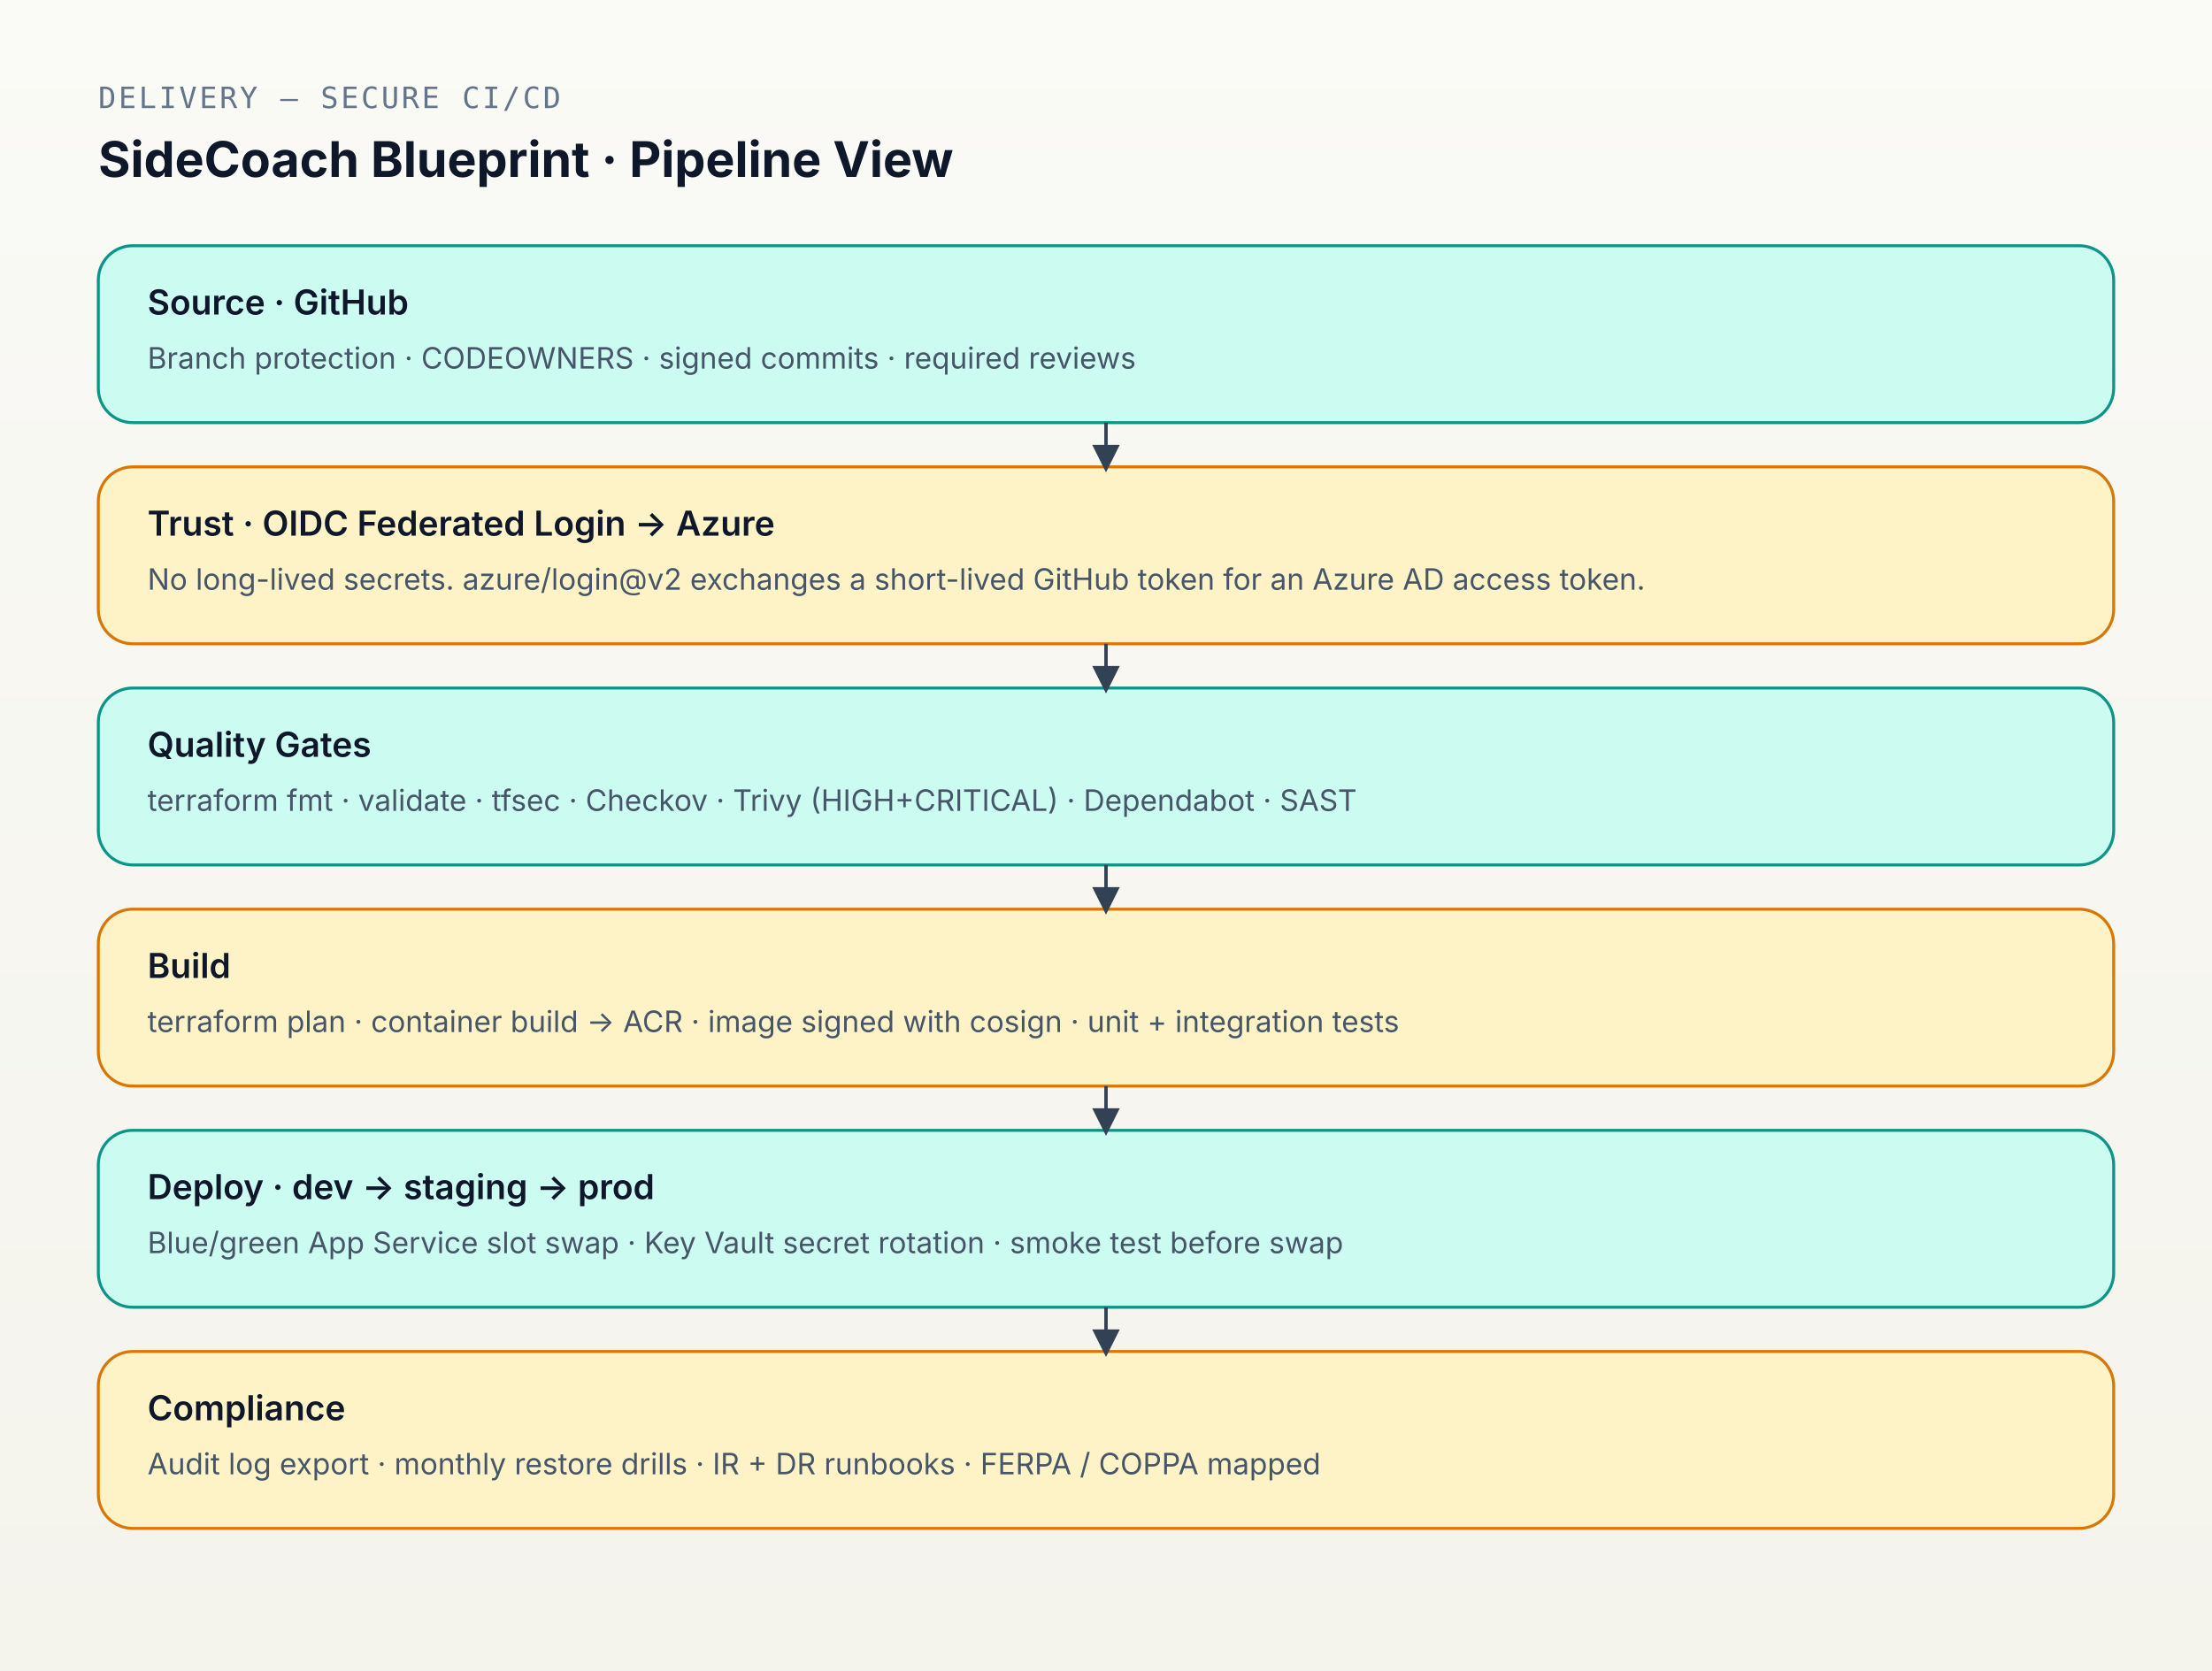
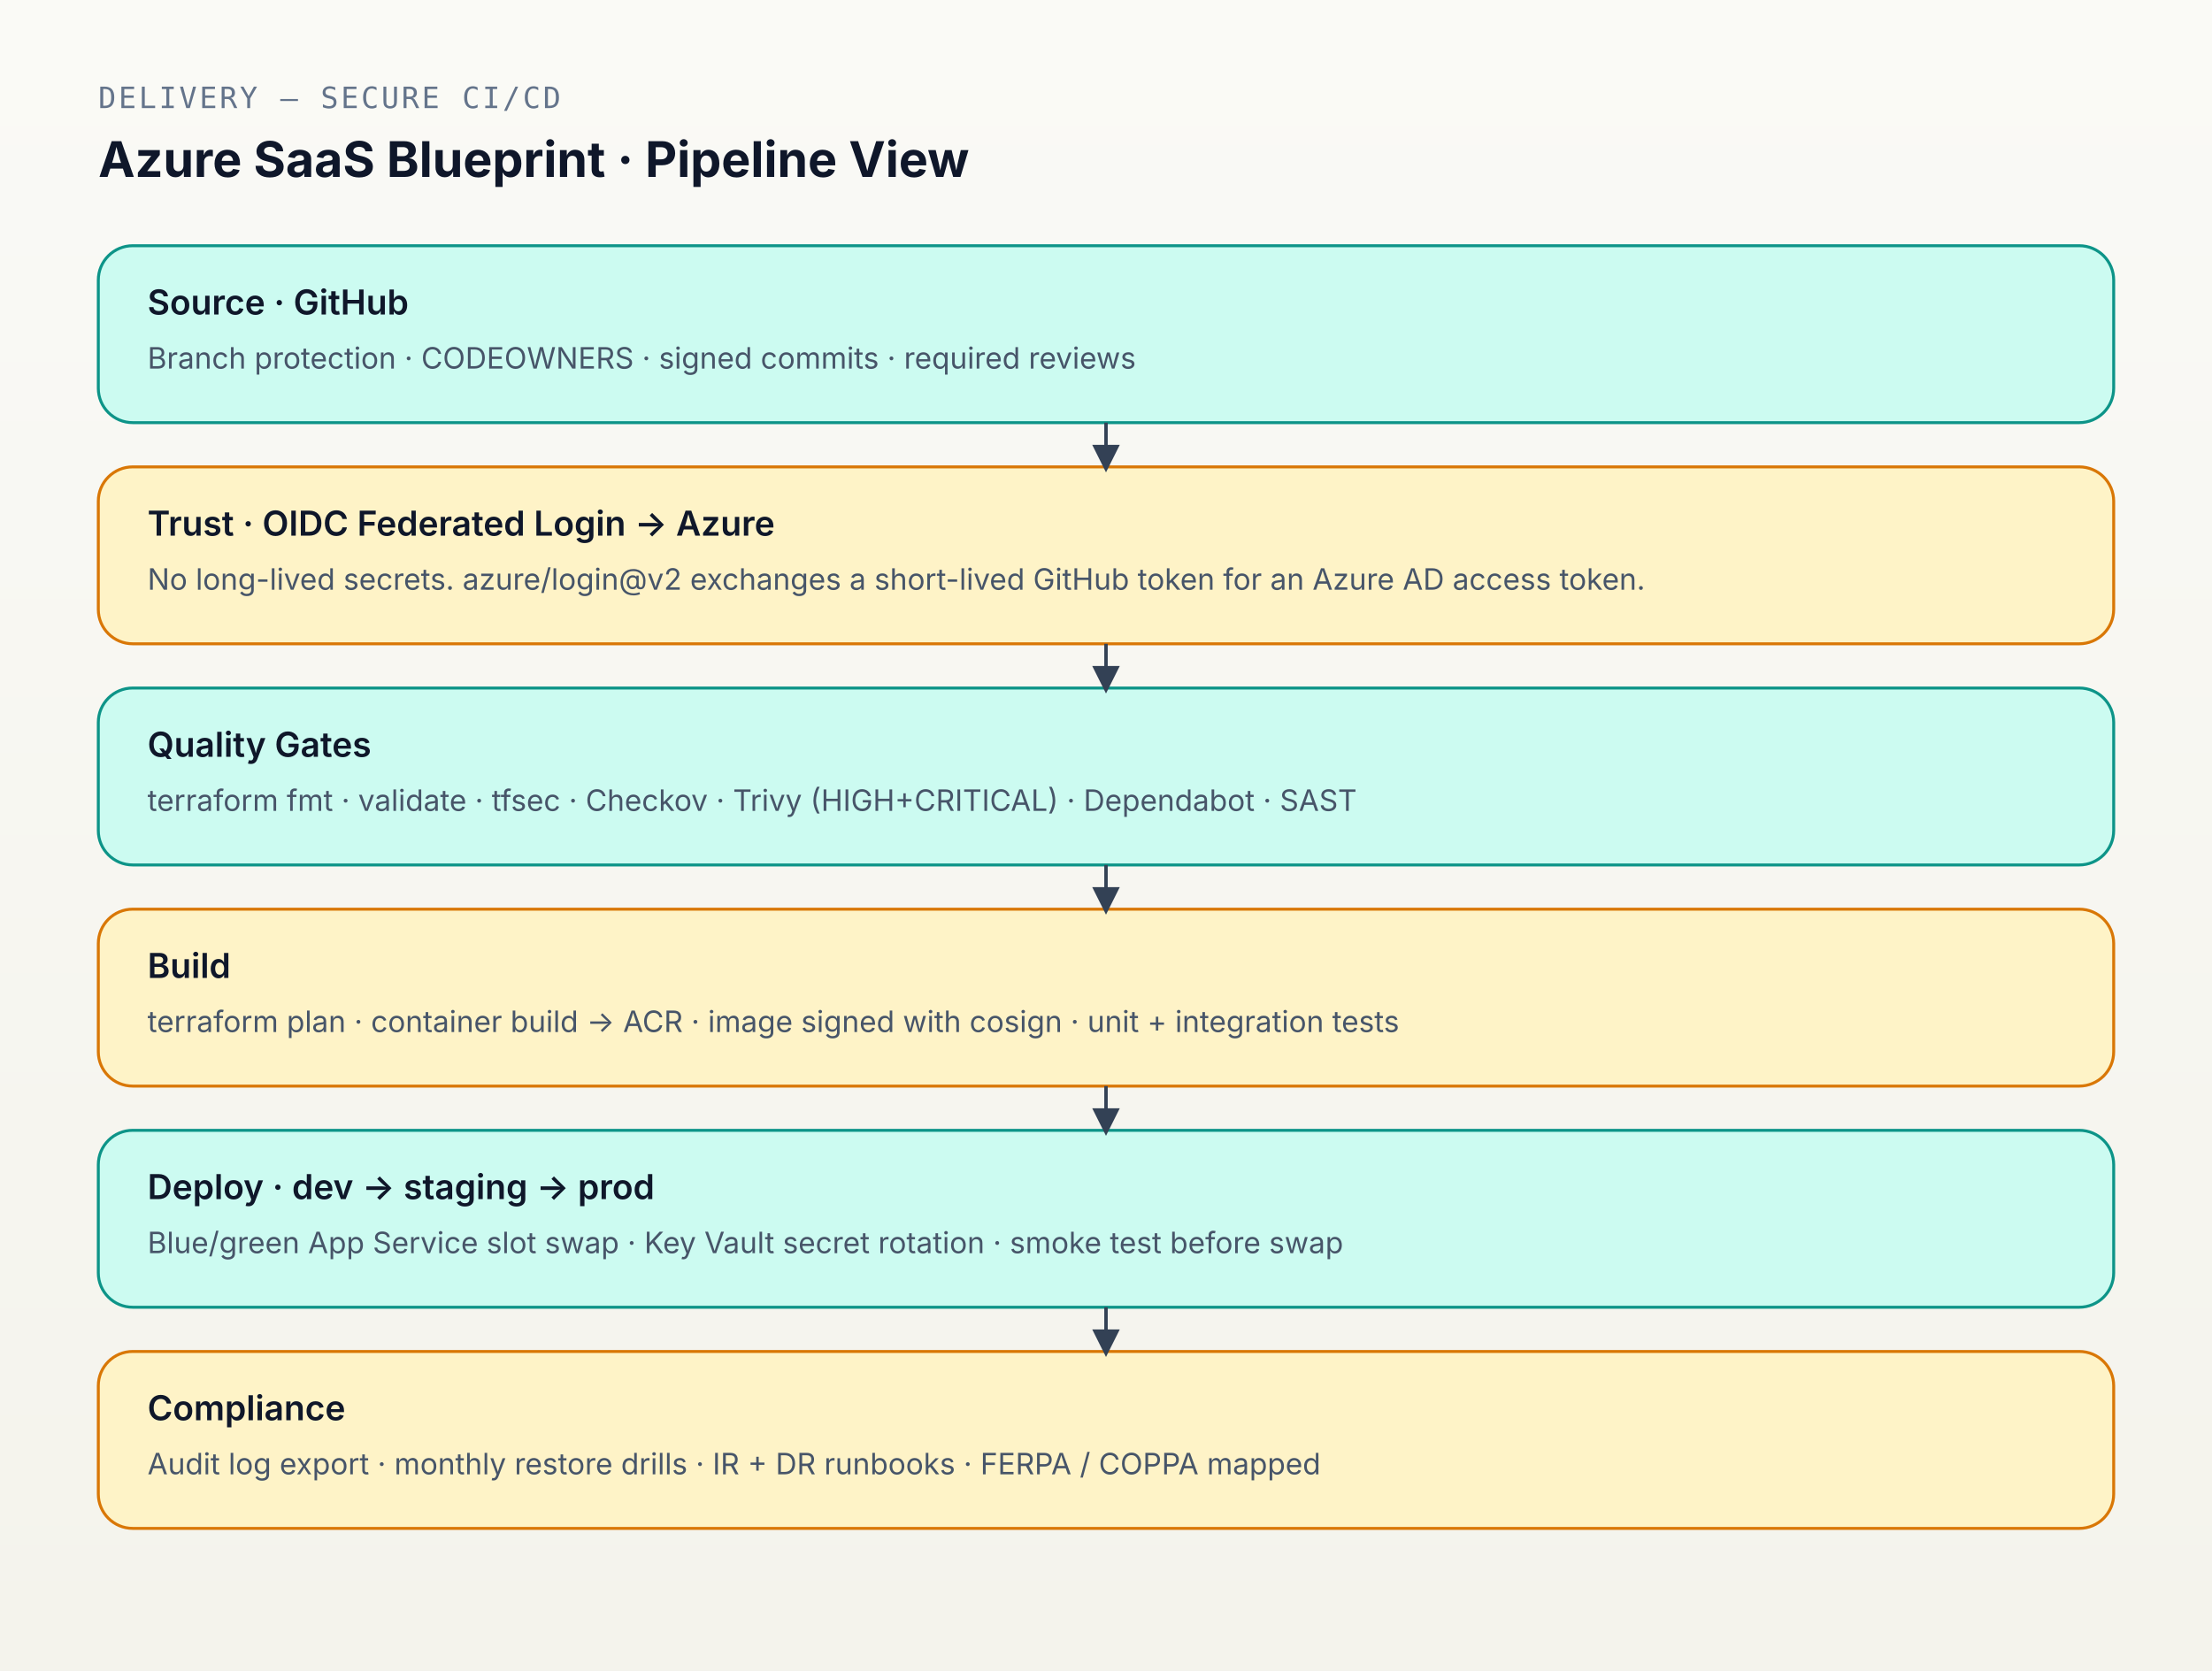
<svg xmlns="http://www.w3.org/2000/svg" viewBox="0 0 900 680" font-family="Inter, system-ui, sans-serif">
  <defs>
    <linearGradient id="bg" x1="0" x2="0" y1="0" y2="1">
      <stop offset="0" stop-color="#fafaf6" />
      <stop offset="1" stop-color="#f4f3ec" />
    </linearGradient>
    <marker id="arrow" viewBox="0 0 10 10" refX="8" refY="5" markerWidth="8" markerHeight="8" orient="auto">
      <path d="M0,0 L10,5 L0,10 z" fill="#334155" />
    </marker>
    <style>
      .layer { fill: #ffffff; stroke: #e2e1d7; stroke-width: 1.2; rx: 14; }
      .layer-title { font-weight: 600; font-size: 14px; fill: #0f172a; }
      .layer-sub { font-size: 12px; fill: #475569; }
      .flow { stroke: #334155; stroke-width: 1.4; fill: none; marker-end: url(#arrow); }
      .pill { font-size: 11px; font-family: 'JetBrains Mono', monospace; }
      .accent-amber { fill: #fef3c7; stroke: #d97706; }
      .accent-teal  { fill: #ccfbf1; stroke: #0d9488; }
      .title { font-size: 20px; font-weight: 700; fill: #0f172a; }
      .subtitle { font-size: 12px; fill: #64748b; font-family: 'JetBrains Mono', monospace; letter-spacing: 1px; }
    </style>
  </defs>
  <rect width="900" height="680" fill="url(#bg)" />
  <text x="40" y="44" class="subtitle">DELIVERY — SECURE CI/CD</text>
-   <text x="40" y="72" class="title">SideCoach Blueprint · Pipeline View</text>
+   <text x="40" y="72" class="title">Azure SaaS Blueprint · Pipeline View</text>
  <g transform="translate(40,100)">
    <rect width="820" height="72" class="layer accent-teal" />
    <text x="20" y="28" class="layer-title">Source · GitHub</text>
    <text x="20" y="50" class="layer-sub">Branch protection · CODEOWNERS · signed commits · required reviews</text>
  </g>
  <g transform="translate(40,190)">
    <rect width="820" height="72" class="layer accent-amber" />
    <text x="20" y="28" class="layer-title">Trust · OIDC Federated Login → Azure</text>
    <text x="20" y="50" class="layer-sub">No long-lived secrets. azure/login@v2 exchanges a short-lived GitHub token for an Azure AD access token.</text>
  </g>
  <g transform="translate(40,280)">
    <rect width="820" height="72" class="layer accent-teal" />
    <text x="20" y="28" class="layer-title">Quality Gates</text>
    <text x="20" y="50" class="layer-sub">terraform fmt · validate · tfsec · Checkov · Trivy (HIGH+CRITICAL) · Dependabot · SAST</text>
  </g>
  <g transform="translate(40,370)">
    <rect width="820" height="72" class="layer accent-amber" />
    <text x="20" y="28" class="layer-title">Build</text>
    <text x="20" y="50" class="layer-sub">terraform plan · container build → ACR · image signed with cosign · unit + integration tests</text>
  </g>
  <g transform="translate(40,460)">
    <rect width="820" height="72" class="layer accent-teal" />
    <text x="20" y="28" class="layer-title">Deploy · dev → staging → prod</text>
    <text x="20" y="50" class="layer-sub">Blue/green App Service slot swap · Key Vault secret rotation · smoke test before swap</text>
  </g>
  <g transform="translate(40,550)">
    <rect width="820" height="72" class="layer accent-amber" />
    <text x="20" y="28" class="layer-title">Compliance</text>
    <text x="20" y="50" class="layer-sub">Audit log export · monthly restore drills · IR + DR runbooks · FERPA / COPPA mapped</text>
  </g>
  <path class="flow" d="M 450 172 L 450 190" />
  <path class="flow" d="M 450 262 L 450 280" />
  <path class="flow" d="M 450 352 L 450 370" />
  <path class="flow" d="M 450 442 L 450 460" />
  <path class="flow" d="M 450 532 L 450 550" />
</svg>
